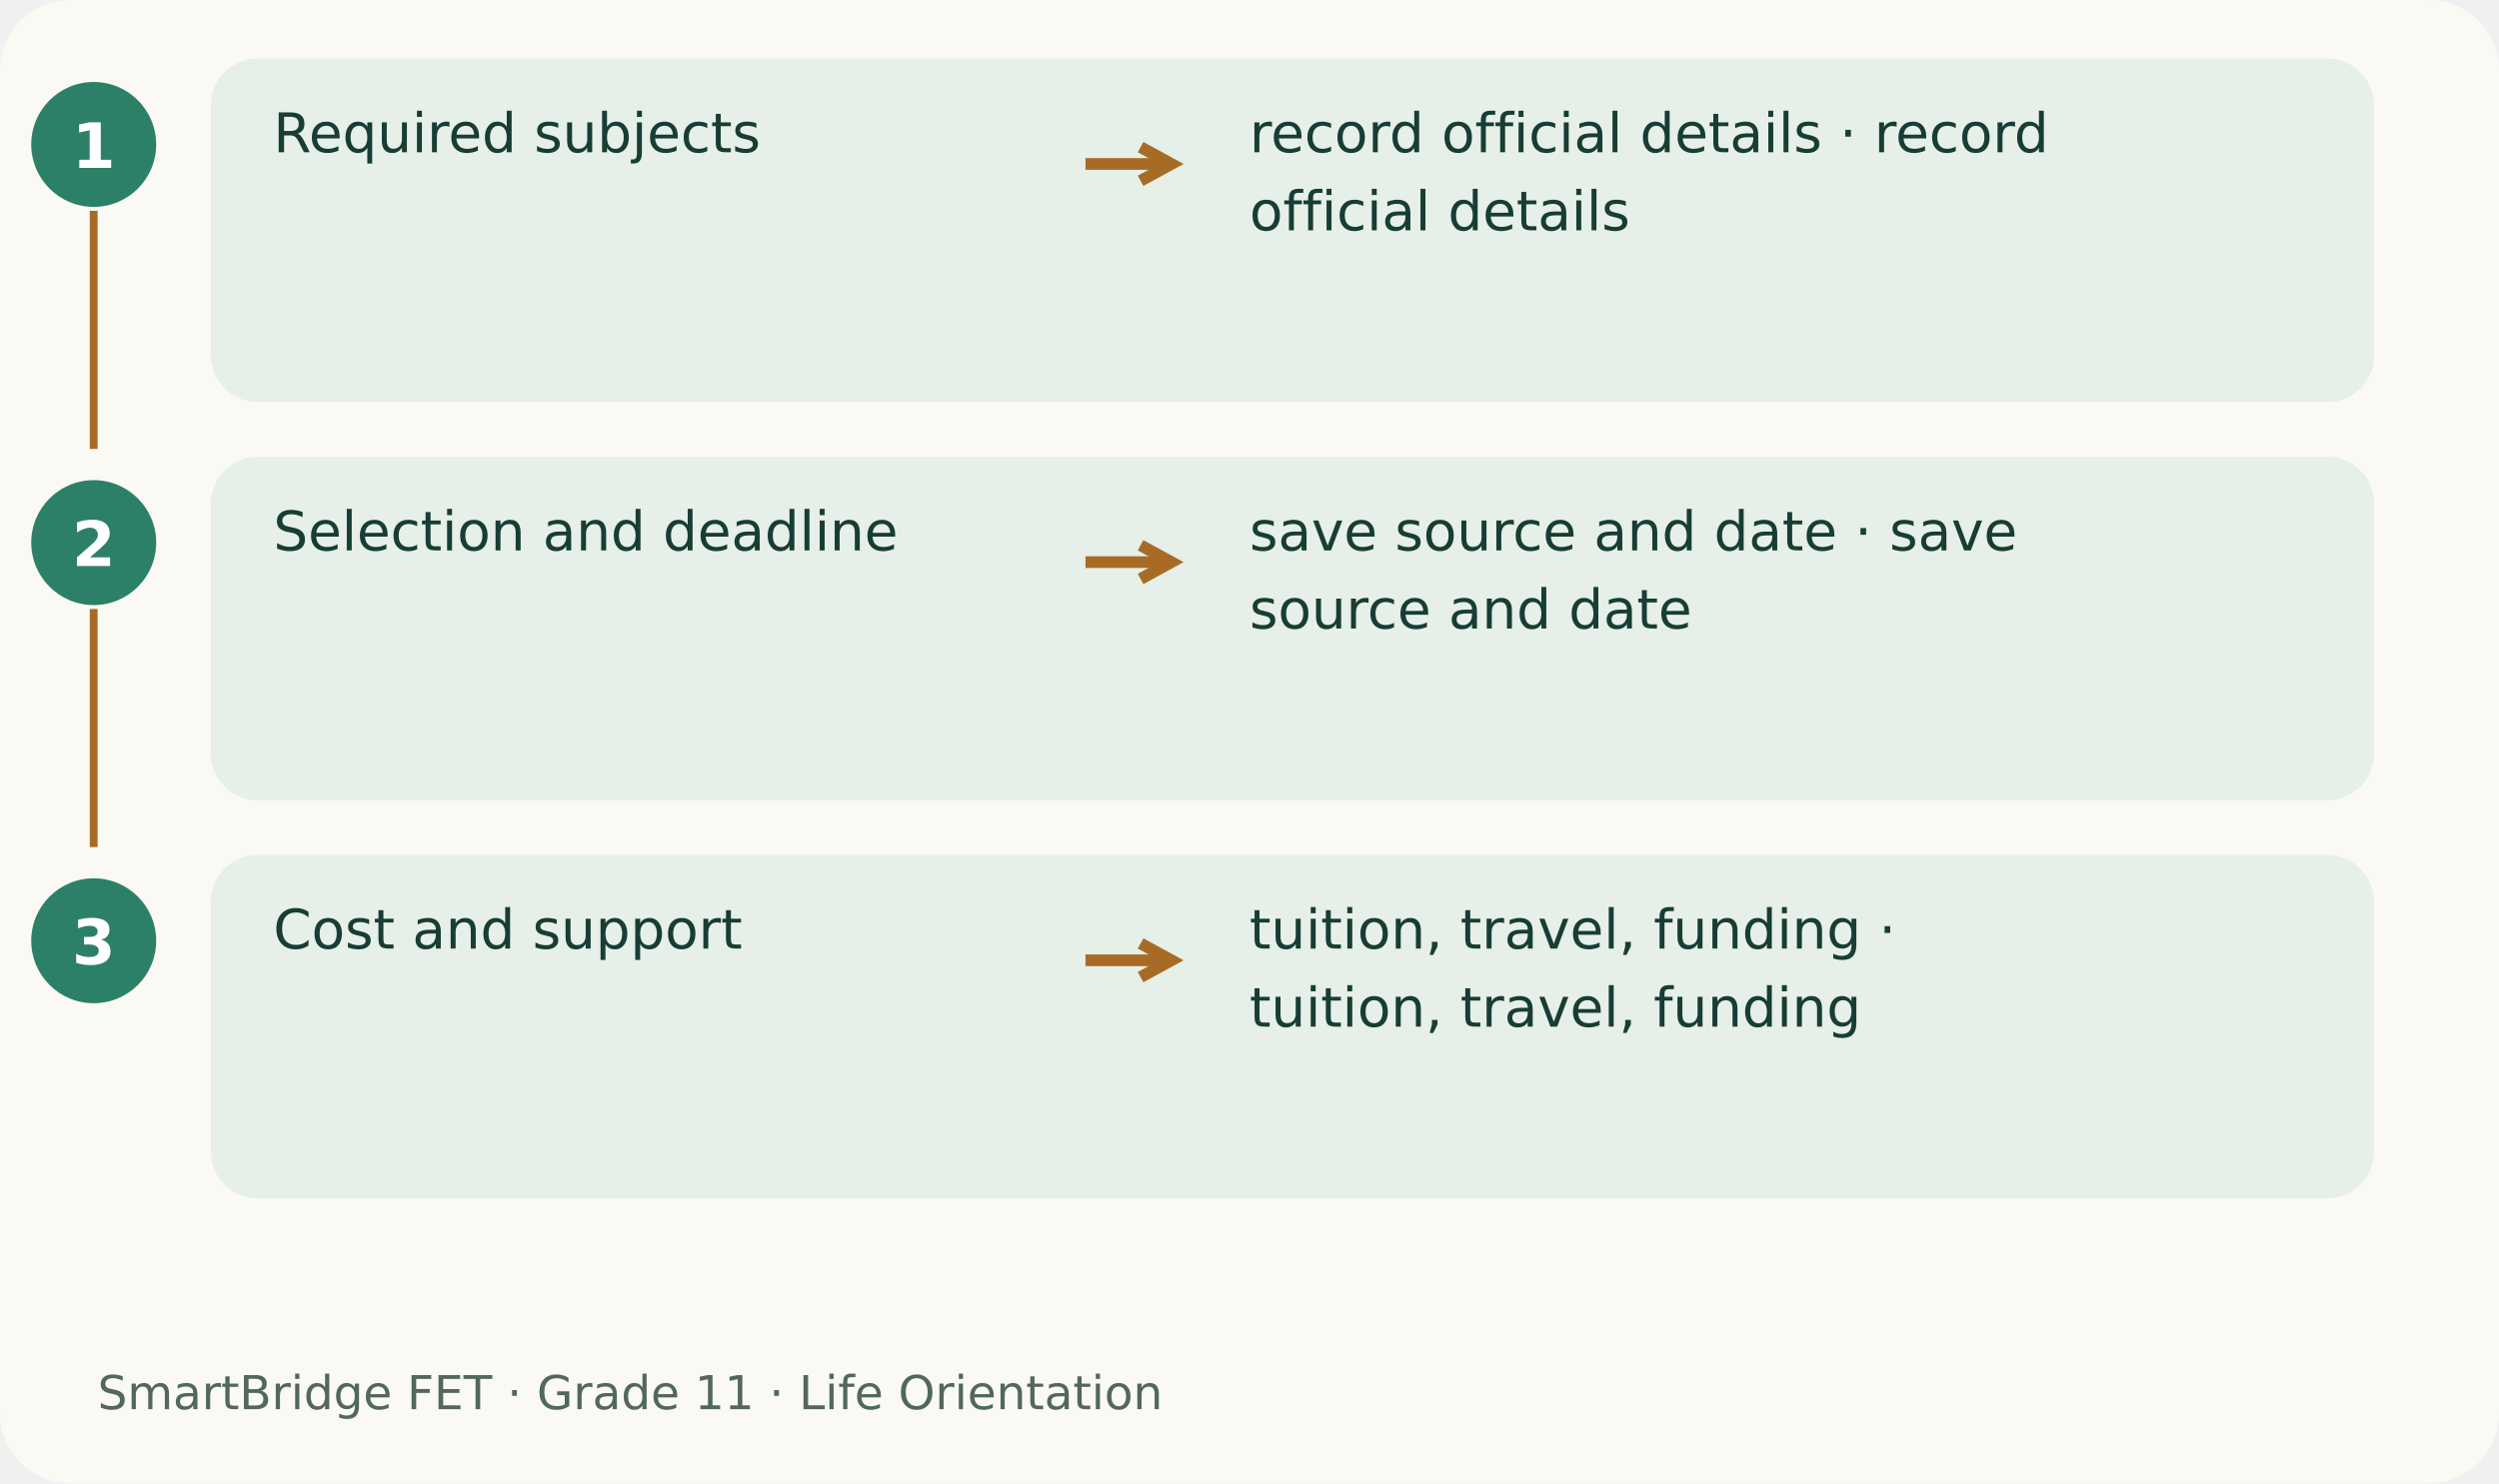
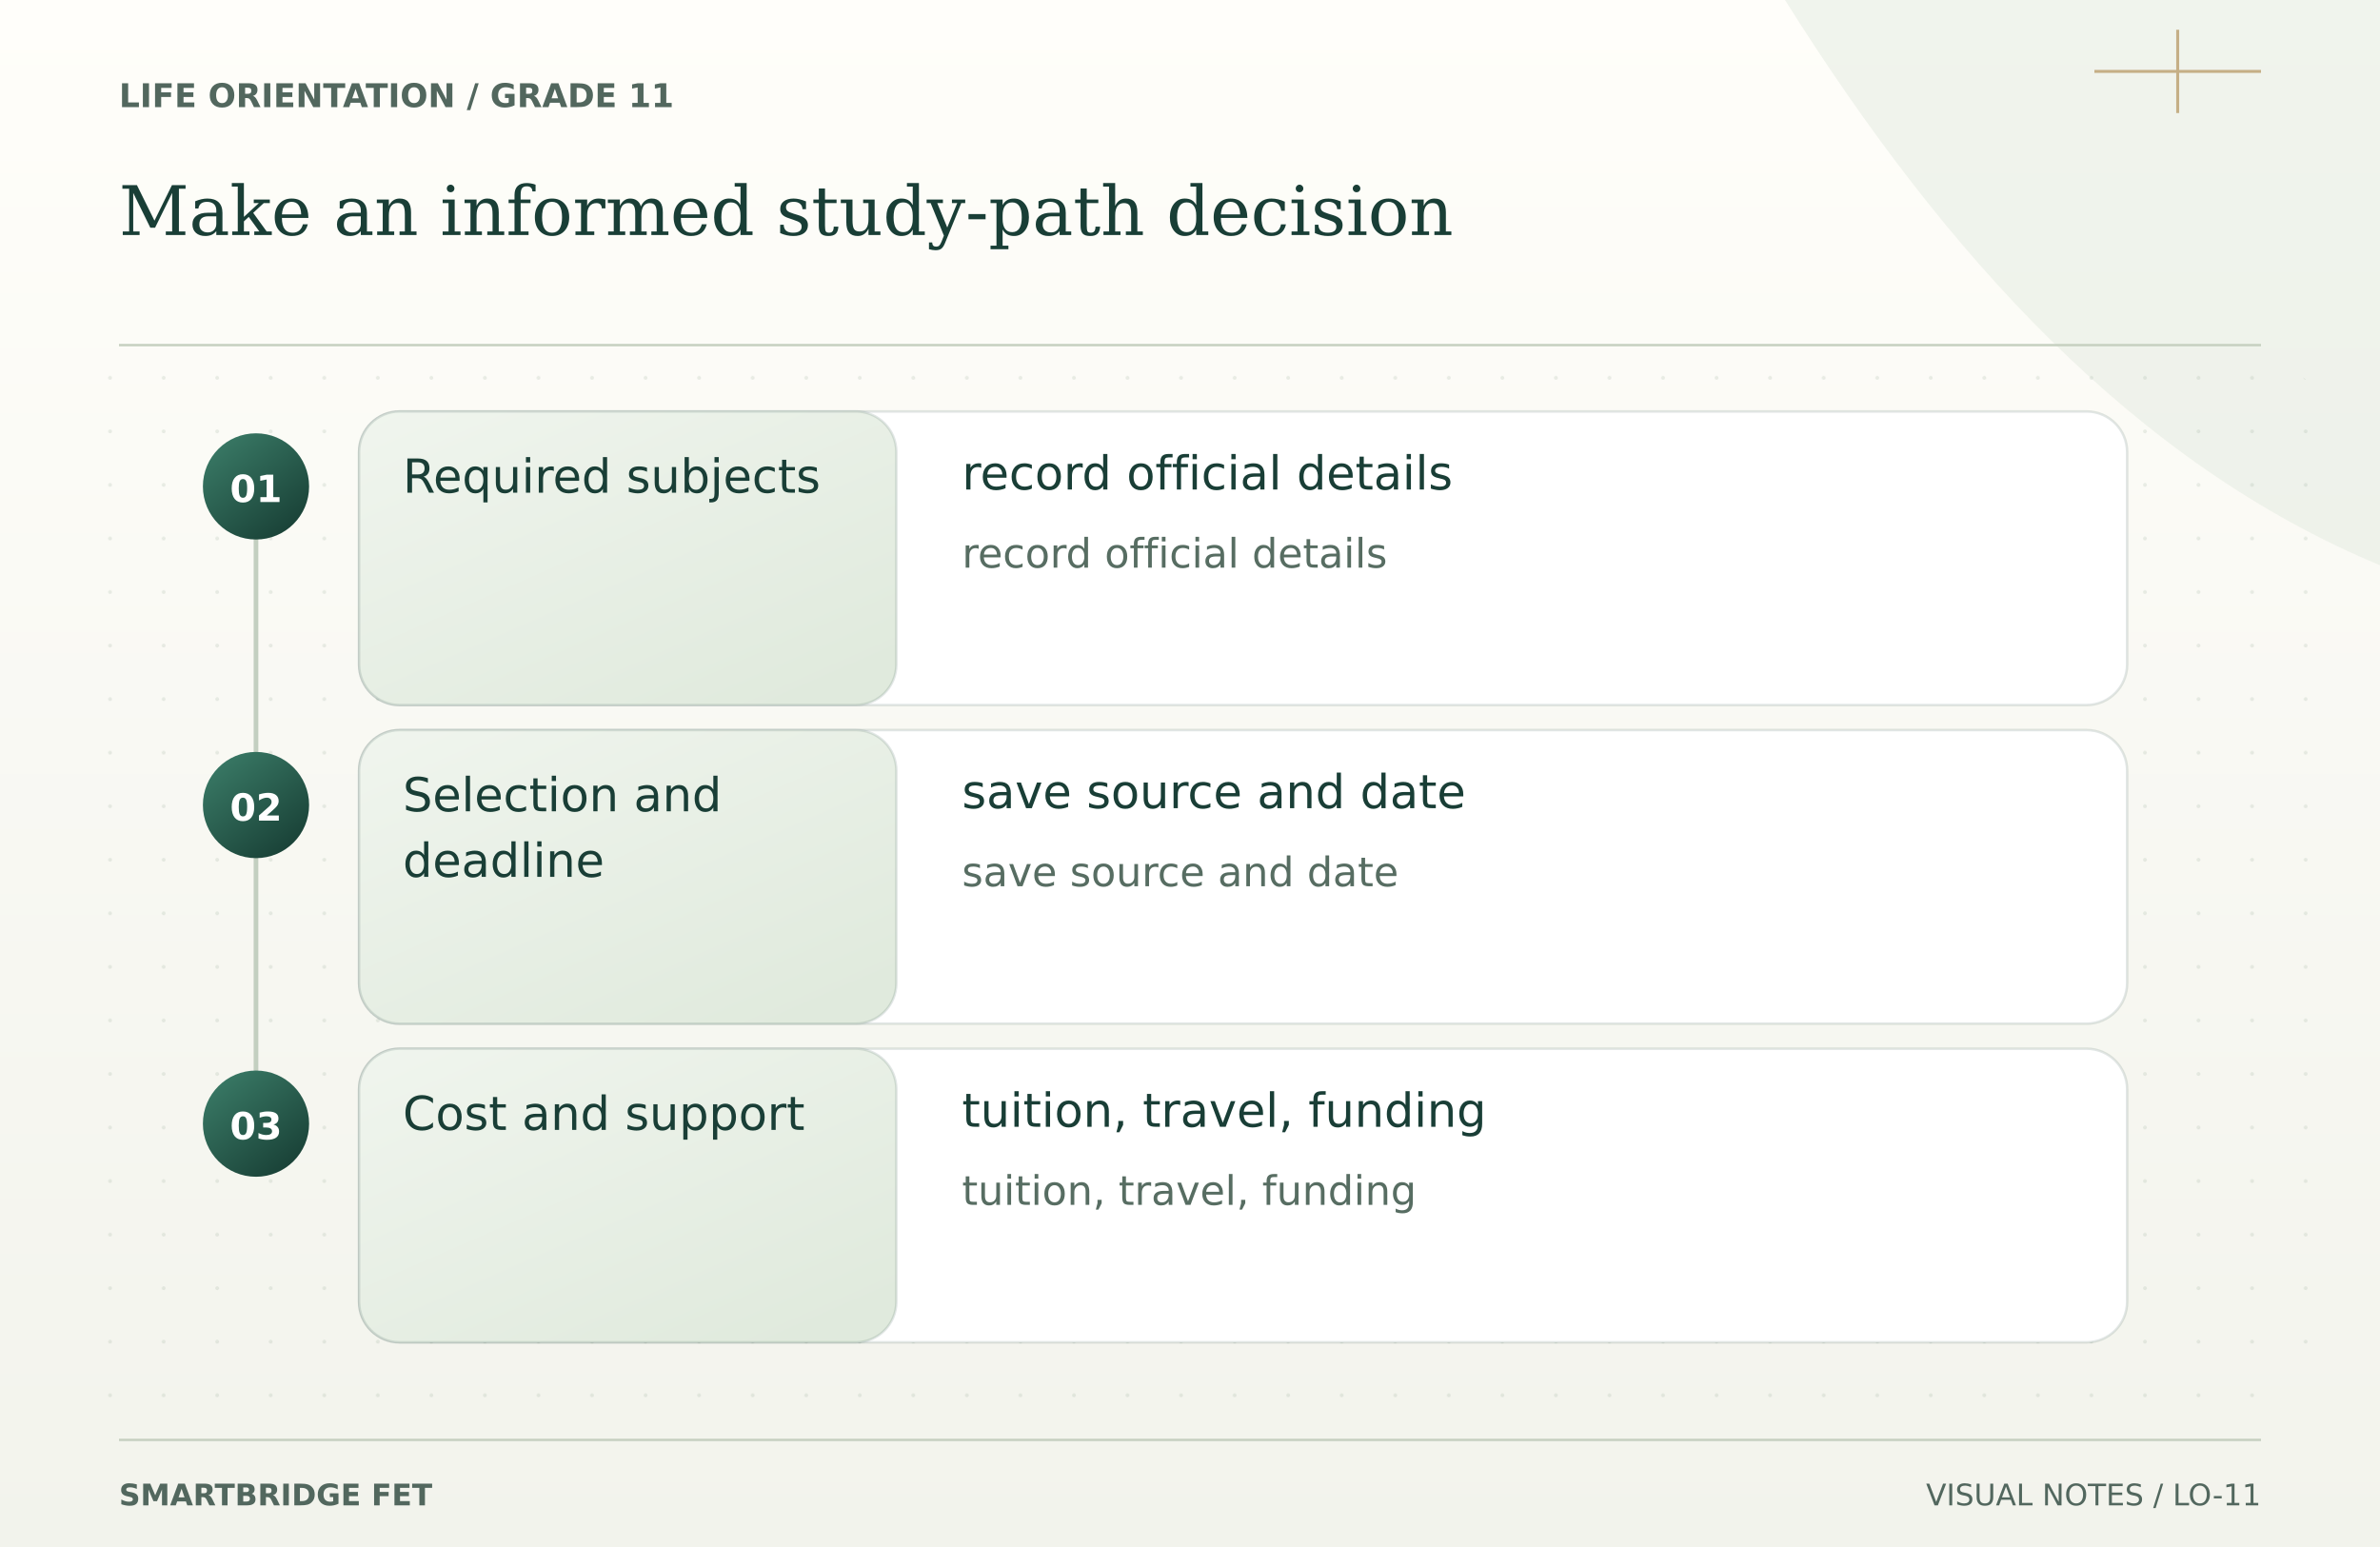
- <svg xmlns="http://www.w3.org/2000/svg" viewBox="0 0 640 380" role="img" aria-labelledby="title desc">
-   <rect width="640" height="380" rx="18" fill="#faf9f4" />
+ <svg xmlns="http://www.w3.org/2000/svg" width="1600" height="1040" viewBox="0 0 800 520" role="img" aria-labelledby="title desc">
+   <defs>
+     <linearGradient id="paper" x2="0" y2="1">
+       <stop stop-color="#fffefa" />
+       <stop offset="1" stop-color="#f2f3ec" />
+     </linearGradient>
+     <linearGradient id="forest" x2=".8" y2="1">
+       <stop stop-color="#3d806b" />
+       <stop offset="1" stop-color="#183f35" />
+     </linearGradient>
+     <linearGradient id="sage" x2=".8" y2="1">
+       <stop stop-color="#f0f5ee" />
+       <stop offset="1" stop-color="#e0eadd" />
+     </linearGradient>
+     <linearGradient id="brass" x2="1" y2="1">
+       <stop stop-color="#c7a36a" />
+       <stop offset="1" stop-color="#98703b" />
+     </linearGradient>
+     <linearGradient id="cell" x2="1" y2="1">
+       <stop stop-color="#d7e6bf" />
+       <stop offset="1" stop-color="#9cb887" />
+     </linearGradient>
+     <linearGradient id="vacuole" x2="1" y2="1">
+       <stop stop-color="#e7f3ed" />
+       <stop offset="1" stop-color="#b7d6df" />
+     </linearGradient>
+     <radialGradient id="nucleus" cx=".3" cy=".25">
+       <stop stop-color="#e0d7ec" />
+       <stop offset="1" stop-color="#a596bd" />
+     </radialGradient>
+     <radialGradient id="sun">
+       <stop stop-color="#faf0c6" />
+       <stop offset="1" stop-color="#e6c77c" />
+     </radialGradient>
+     <linearGradient id="leaf" x2="1" y2="1">
+       <stop stop-color="#9dbb74" />
+       <stop offset=".6" stop-color="#5f9361" />
+       <stop offset="1" stop-color="#35694f" />
+     </linearGradient>
+     <pattern id="dots" width="18" height="18" patternUnits="userSpaceOnUse">
+       <circle cx="1" cy="1" r=".65" fill="#8fa491" opacity=".18" />
+     </pattern>
+   </defs>
+   <rect width="800" height="520" rx="0" fill="url(#paper)" />
+   <path d="M600 0H800V190C718 156 654 86 600 0Z" fill="#e4ebe1" opacity=".55" />
+   <rect x="20" y="122" width="760" height="350" rx="18" fill="url(#dots)" />
  <g font-family="DejaVu Sans,Arial,sans-serif">
-     <circle cx="24" cy="37.0" r="16" fill="#2d8068" />
-     <text x="24" y="43.0" font-size="16" fill="white" text-anchor="middle" font-weight="bold">1</text>
-     <rect x="54" y="15.0" width="554" height="88.0" rx="12" fill="#e6efe8" />
-     <text x="70" y="39.0" font-size="14" fill="#173d34" text-anchor="start" font-weight="normal">Required subjects</text>
-     <path d="M278,42.0 L300,42.0" stroke="#a86b26" stroke-width="3" fill="none" />
-     <polyline points="292.102,46.315 300,42.0 292.102,37.685" stroke="#a86b26" stroke-width="3" fill="none" />
-     <text x="320" y="39.0" font-size="14" fill="#173d34" text-anchor="start" font-weight="normal">record official details · record</text>
-     <text x="320" y="59.0" font-size="14" fill="#173d34" text-anchor="start" font-weight="normal">official details</text>
-     <path d="M24,54.0 L24,115.0" stroke="#a86b26" stroke-width="2" fill="none" />
-     <circle cx="24" cy="139.0" r="16" fill="#2d8068" />
-     <text x="24" y="145.0" font-size="16" fill="white" text-anchor="middle" font-weight="bold">2</text>
-     <rect x="54" y="117.0" width="554" height="88.0" rx="12" fill="#e6efe8" />
-     <text x="70" y="141.0" font-size="14" fill="#173d34" text-anchor="start" font-weight="normal">Selection and deadline</text>
-     <path d="M278,144.0 L300,144.0" stroke="#a86b26" stroke-width="3" fill="none" />
-     <polyline points="292.102,148.315 300,144.0 292.102,139.685" stroke="#a86b26" stroke-width="3" fill="none" />
-     <text x="320" y="141.0" font-size="14" fill="#173d34" text-anchor="start" font-weight="normal">save source and date · save</text>
-     <text x="320" y="161.0" font-size="14" fill="#173d34" text-anchor="start" font-weight="normal">source and date</text>
-     <path d="M24,156.0 L24,217.0" stroke="#a86b26" stroke-width="2" fill="none" />
-     <circle cx="24" cy="241.0" r="16" fill="#2d8068" />
-     <text x="24" y="247.0" font-size="16" fill="white" text-anchor="middle" font-weight="bold">3</text>
-     <rect x="54" y="219.0" width="554" height="88.0" rx="12" fill="#e6efe8" />
-     <text x="70" y="243.0" font-size="14" fill="#173d34" text-anchor="start" font-weight="normal">Cost and support</text>
-     <path d="M278,246.0 L300,246.0" stroke="#a86b26" stroke-width="3" fill="none" />
-     <polyline points="292.102,250.315 300,246.0 292.102,241.685" stroke="#a86b26" stroke-width="3" fill="none" />
-     <text x="320" y="243.0" font-size="14" fill="#173d34" text-anchor="start" font-weight="normal">tuition, travel, funding ·</text>
-     <text x="320" y="263.0" font-size="14" fill="#173d34" text-anchor="start" font-weight="normal">tuition, travel, funding</text>
-     <text x="25" y="361" font-size="12" fill="#52675e" text-anchor="start" font-weight="normal">SmartBridge FET · Grade 11 · Life Orientation</text>
+     <text x="40" y="36" font-size="11" fill="#52675e" text-anchor="start" font-weight="bold">LIFE ORIENTATION  /  GRADE 11</text>
+     <path d="M704 24H760M732 10V38" stroke="#ae8a50" stroke-width="1" opacity=".65" />
+     <g font-family="Georgia,DejaVu Serif,serif">
+       <text x="40" y="79" font-size="23" fill="#193e36" text-anchor="start" font-weight="normal">Make an informed study-path decision</text>
+     </g>
+     <path d="M40 116H760" stroke="#c6d0c0" stroke-width=".8" />
+     <g transform="translate(64 132) scale(1.05)">
+       <path d="M21,28 L21,128" stroke="#c3cfc0" stroke-width="1.5" stroke-linecap="round" fill="none" />
+       <circle cx="21" cy="30" r="17" fill="url(#forest)" />
+       <text x="21" y="35" font-size="12" fill="white" text-anchor="middle" font-weight="bold">01</text>
+       <rect x="54" y="6" width="566" height="94" rx="13" fill="#ffffff" stroke="#193e36" stroke-opacity=".13" stroke-width=".8" />
+       <rect x="54" y="6" width="172" height="94" rx="13" fill="url(#sage)" stroke="#193e36" stroke-opacity=".13" stroke-width=".8" />
+       <text x="68" y="32" font-size="15" fill="#193e36" text-anchor="start" font-weight="normal">Required subjects</text>
+       <text x="247" y="31" font-size="15" fill="#193e36" text-anchor="start" font-weight="normal">record official details</text>
+       <text x="247" y="56" font-size="13" fill="#576d62" text-anchor="start" font-weight="normal">record official details</text>
+       <path d="M21,130 L21,230" stroke="#c3cfc0" stroke-width="1.5" stroke-linecap="round" fill="none" />
+       <circle cx="21" cy="132" r="17" fill="url(#forest)" />
+       <text x="21" y="137" font-size="12" fill="white" text-anchor="middle" font-weight="bold">02</text>
+       <rect x="54" y="108" width="566" height="94" rx="13" fill="#ffffff" stroke="#193e36" stroke-opacity=".13" stroke-width=".8" />
+       <rect x="54" y="108" width="172" height="94" rx="13" fill="url(#sage)" stroke="#193e36" stroke-opacity=".13" stroke-width=".8" />
+       <text x="68" y="134" font-size="15" fill="#193e36" text-anchor="start" font-weight="normal">Selection and</text>
+       <text x="68" y="155" font-size="15" fill="#193e36" text-anchor="start" font-weight="normal">deadline</text>
+       <text x="247" y="133" font-size="15" fill="#193e36" text-anchor="start" font-weight="normal">save source and date</text>
+       <text x="247" y="158" font-size="13" fill="#576d62" text-anchor="start" font-weight="normal">save source and date</text>
+       <circle cx="21" cy="234" r="17" fill="url(#forest)" />
+       <text x="21" y="239" font-size="12" fill="white" text-anchor="middle" font-weight="bold">03</text>
+       <rect x="54" y="210" width="566" height="94" rx="13" fill="#ffffff" stroke="#193e36" stroke-opacity=".13" stroke-width=".8" />
+       <rect x="54" y="210" width="172" height="94" rx="13" fill="url(#sage)" stroke="#193e36" stroke-opacity=".13" stroke-width=".8" />
+       <text x="68" y="236" font-size="15" fill="#193e36" text-anchor="start" font-weight="normal">Cost and support</text>
+       <text x="247" y="235" font-size="15" fill="#193e36" text-anchor="start" font-weight="normal">tuition, travel, funding</text>
+       <text x="247" y="260" font-size="13" fill="#576d62" text-anchor="start" font-weight="normal">tuition, travel, funding</text>
+     </g>
+     <path d="M40 484H760" stroke="#c6d0c0" stroke-width=".8" />
+     <text x="40" y="506" font-size="10" fill="#52675e" text-anchor="start" font-weight="bold">SMARTBRIDGE FET</text>
+     <text x="760" y="506" font-size="10" fill="#52675e" text-anchor="end" font-weight="normal">VISUAL NOTES  /  LO-11</text>
  </g>
</svg>
